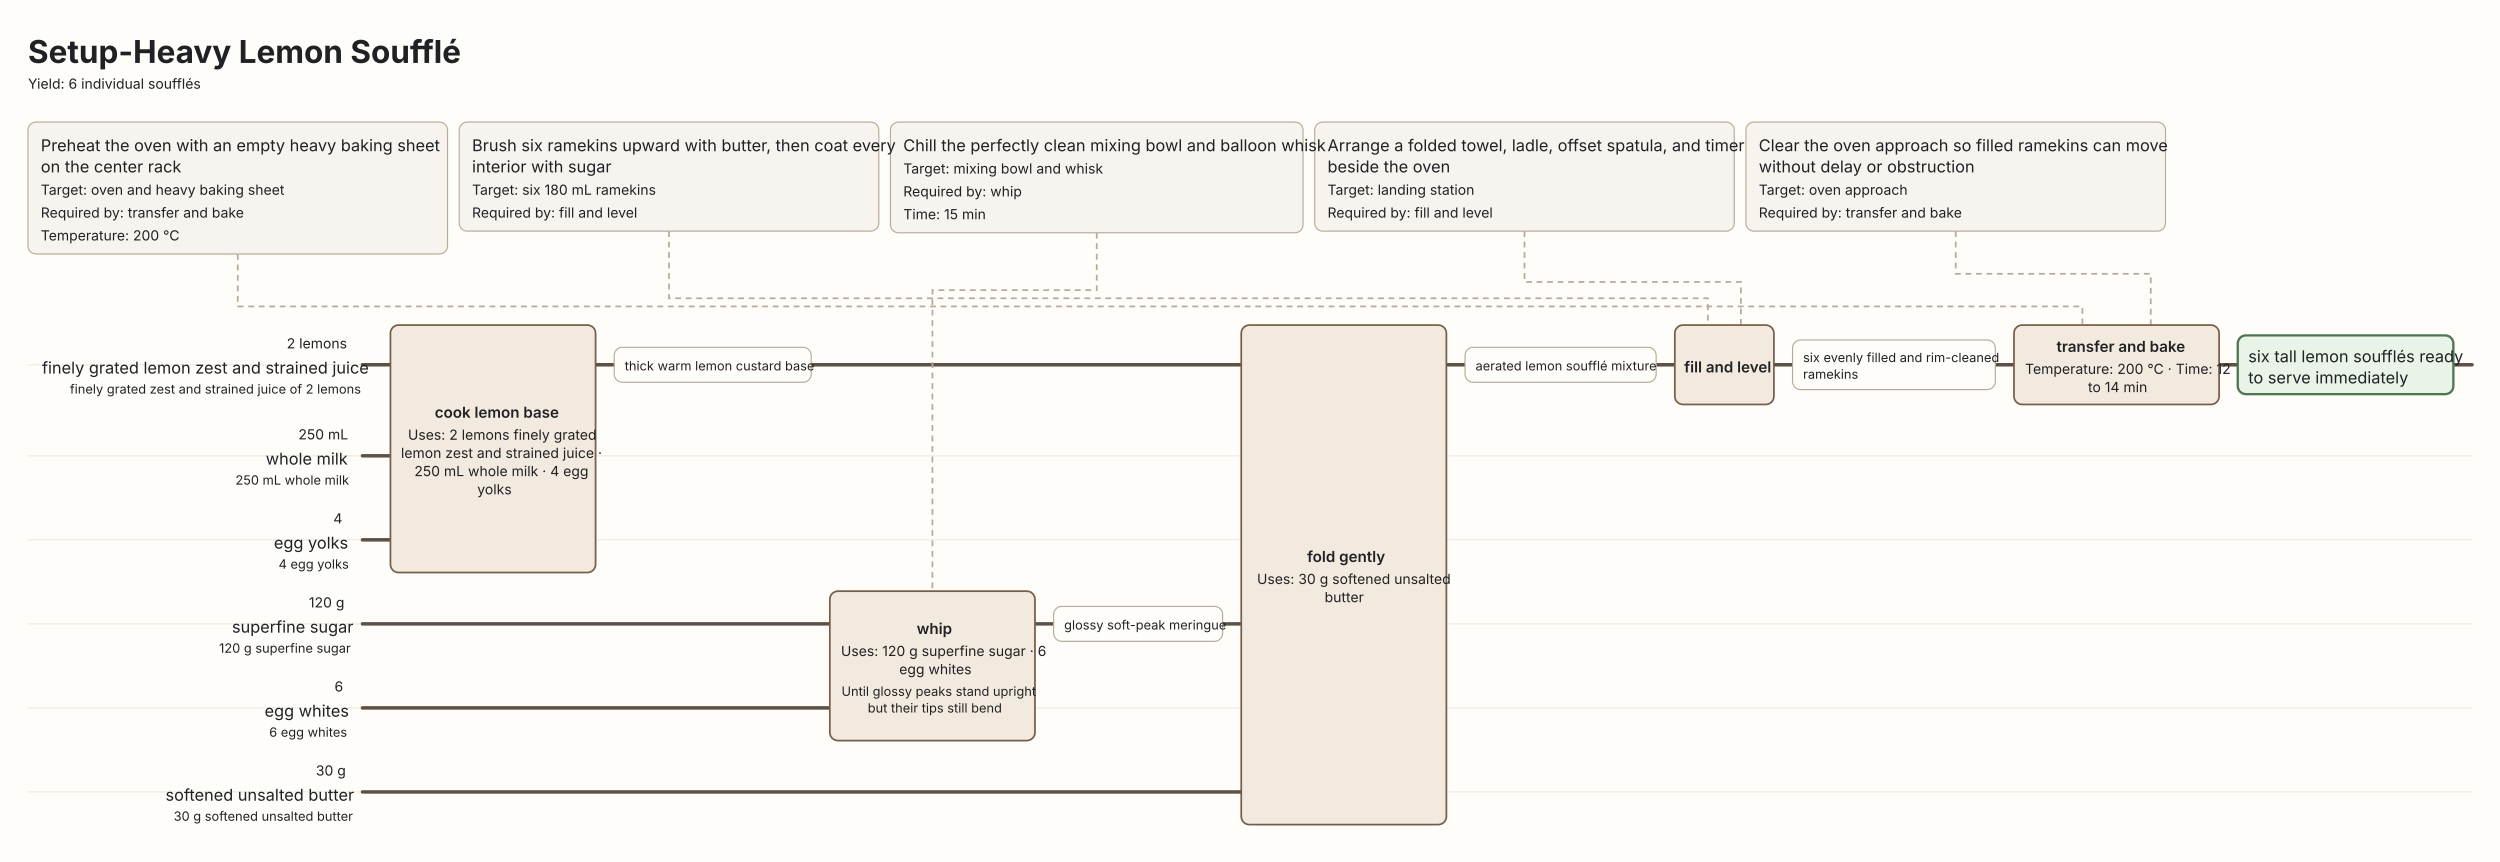
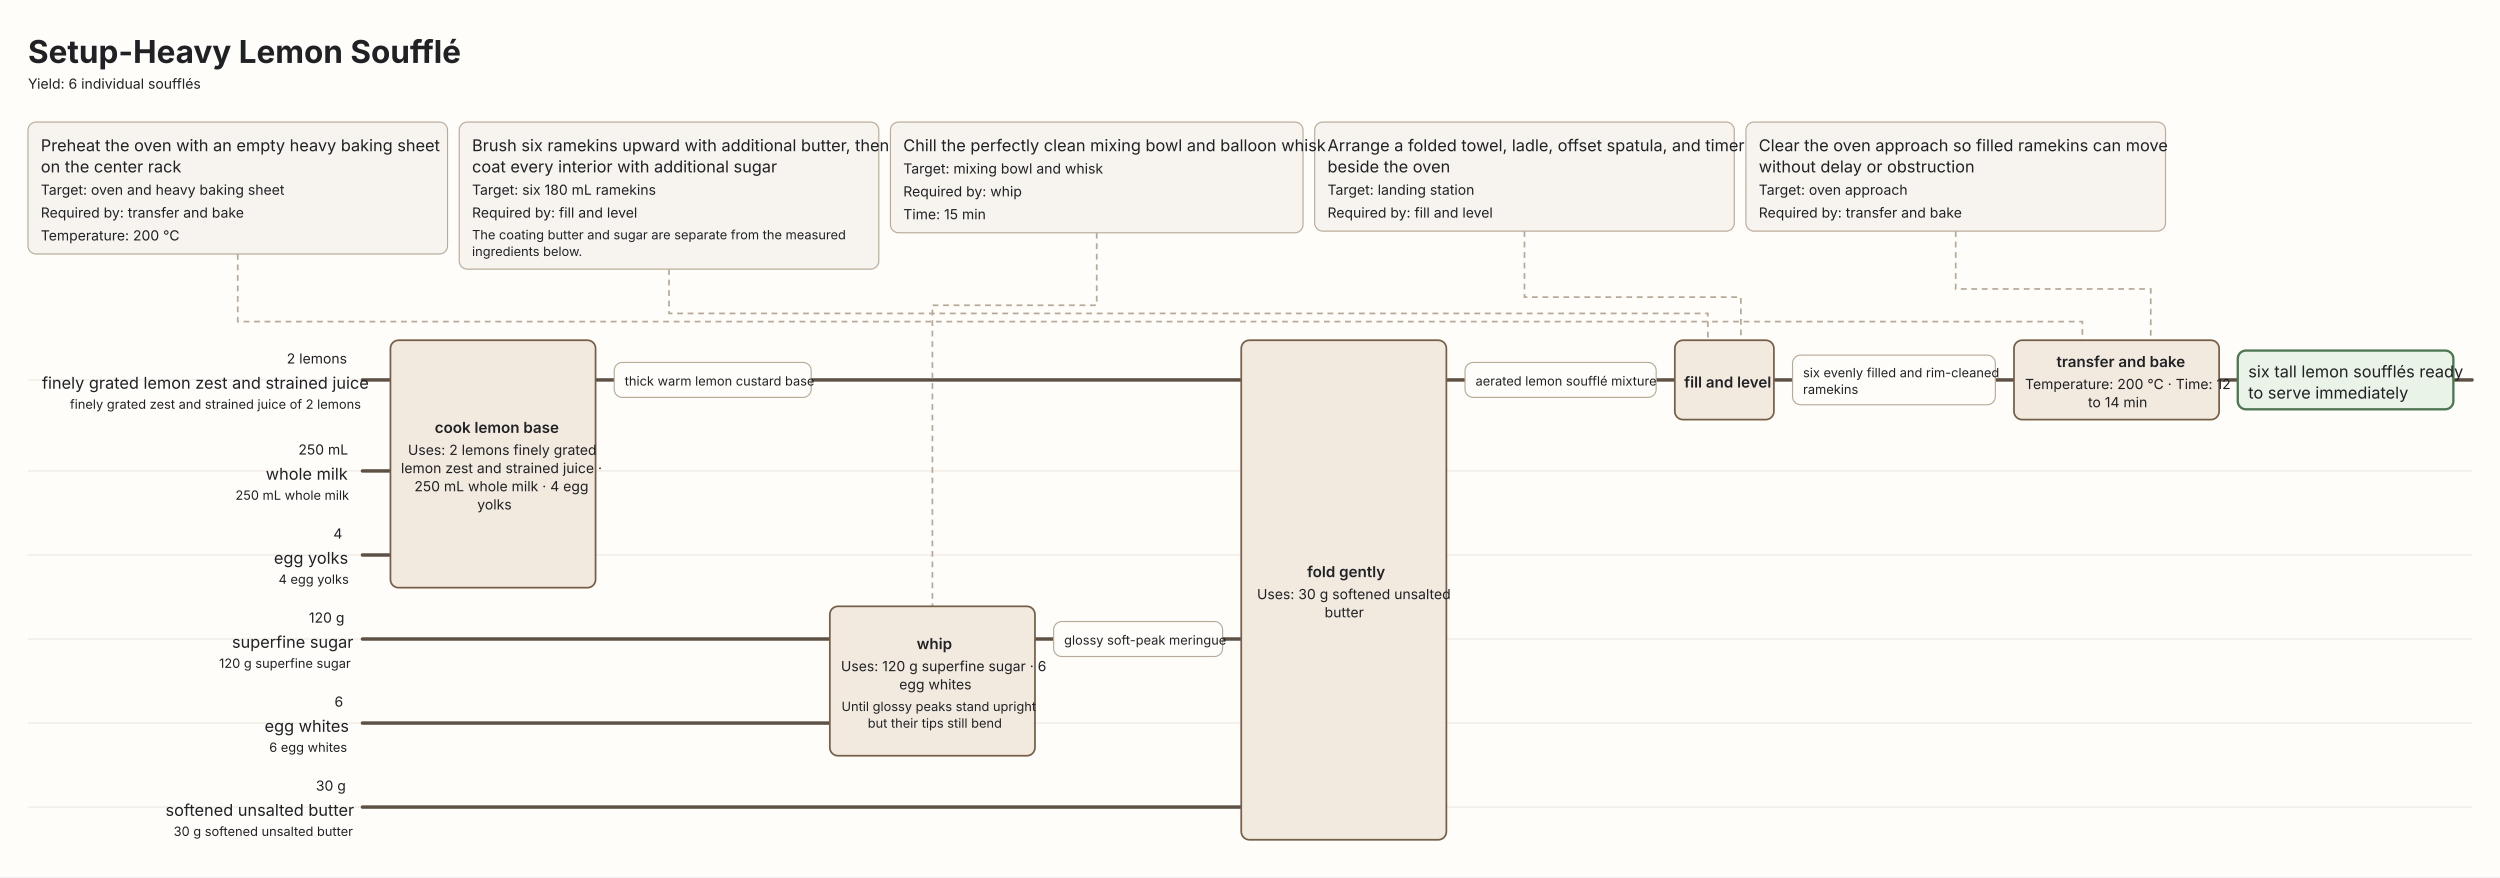
- <svg xmlns="http://www.w3.org/2000/svg" width="2145" height="739.526" viewBox="0 0 2145 739.526" role="img" aria-labelledby="rf-1e77c1ed1fc1-title rf-1e77c1ed1fc1-description" data-recipeflow-layout="recipeflow.tabular-layout/v1" data-recipeflow-notation="flow">
+ <svg xmlns="http://www.w3.org/2000/svg" width="2145" height="752.526" viewBox="0 0 2145 752.526" role="img" aria-labelledby="rf-30af46ddf4d4-title rf-30af46ddf4d4-description" data-recipeflow-layout="recipeflow.tabular-layout/v1" data-recipeflow-notation="flow">
  <style>text{font-family:Inter,"Segoe UI",Arial,"DejaVu Sans",sans-serif;fill:#202124}.guide{fill:none;stroke:#eee8df;stroke-width:1}.flow{fill:none;stroke:#5d5146;stroke-width:3;stroke-linecap:round;stroke-linejoin:round}.setup-dependency{fill:none;stroke:#b8aa99;stroke-width:1.5;stroke-dasharray:5 4}.op{fill:#f2eadf;stroke:#765f48;stroke-width:1.5}.setup{fill:#f7f4ef;stroke:#b8aa99;stroke-width:1}.material-label{fill:#fffdf9;stroke:#b8aa99;stroke-width:1}.final-output{fill:#e9f3e8;stroke:#4e7652;stroke-width:2}.grid-line{fill:none;stroke:#4f914d;stroke-width:1}.segment-link{fill:none;stroke:#36713a;stroke-width:1.5;stroke-dasharray:4 3}.grid-ingredient{fill:#fbfaf2;stroke:#4f914d;stroke-width:1}.grid-operation{fill:#fbfaf2;stroke:#4f914d;stroke-width:1.5}.grid-setup{fill:#fbfaf2;stroke:#4f914d;stroke-width:1.5}.grid-final{fill:#e9f3e8;stroke:#4f914d;stroke-width:1.5}.ingredient,.title{fill:none;stroke:none}@media print{.canvas{fill:#fff}.guide{stroke:#ddd}}</style>
-   <rect class="canvas" x="0" y="0" width="2145" height="739.526" fill="#fffdf9" />
-   <polyline id="path:guide:0" class="guide" points="24,312.976 2121,312.976" vector-effect="non-scaling-stroke" data-kind="guide" />
-   <polyline id="path:guide:1" class="guide" points="24,391.076 2121,391.076" vector-effect="non-scaling-stroke" data-kind="guide" />
-   <polyline id="path:guide:2" class="guide" points="24,463.176 2121,463.176" vector-effect="non-scaling-stroke" data-kind="guide" />
-   <polyline id="path:guide:3" class="guide" points="24,535.276 2121,535.276" vector-effect="non-scaling-stroke" data-kind="guide" />
-   <polyline id="path:guide:4" class="guide" points="24,607.376 2121,607.376" vector-effect="non-scaling-stroke" data-kind="guide" />
-   <polyline id="path:guide:5" class="guide" points="24,679.476 2121,679.476" vector-effect="non-scaling-stroke" data-kind="guide" />
-   <polyline id="path:material:butter" class="flow" points="311,679.476 1065,679.476" vector-effect="non-scaling-stroke" data-kind="material" />
-   <polyline id="path:material:filled-ramekins" class="flow" points="1522,312.976 1728,312.976" vector-effect="non-scaling-stroke" data-kind="material" />
-   <polyline id="path:material:lemon" class="flow" points="311,312.976 335,312.976" vector-effect="non-scaling-stroke" data-kind="material" />
-   <polyline id="path:material:lemon-base" class="flow" points="511,312.976 1065,312.976" vector-effect="non-scaling-stroke" data-kind="material" />
-   <polyline id="path:material:meringue" class="flow" points="888,535.276 1065,535.276" vector-effect="non-scaling-stroke" data-kind="material" />
-   <polyline id="path:material:milk" class="flow" points="311,391.076 335,391.076" vector-effect="non-scaling-stroke" data-kind="material" />
-   <polyline id="path:material:souffle-mixture" class="flow" points="1241,312.976 1437,312.976" vector-effect="non-scaling-stroke" data-kind="material" />
-   <polyline id="path:material:souffles" class="flow" points="1904,312.976 2121,312.976" vector-effect="non-scaling-stroke" data-kind="material" />
-   <polyline id="path:material:sugar" class="flow" points="311,535.276 712,535.276" vector-effect="non-scaling-stroke" data-kind="material" />
-   <polyline id="path:material:whites" class="flow" points="311,607.376 712,607.376" vector-effect="non-scaling-stroke" data-kind="material" />
-   <polyline id="path:material:yolks" class="flow" points="311,463.176 335,463.176" vector-effect="non-scaling-stroke" data-kind="material" />
-   <polyline id="path:setup:op:preheat:op:bake" class="setup-dependency" points="204,217.926 204,262.926 1786.667,262.926 1786.667,278.926" vector-effect="non-scaling-stroke" data-kind="setup-dependency" />
-   <polyline id="path:setup:op:prepare-ramekins:op:portion" class="setup-dependency" points="574,198.326 574,255.926 1465.333,255.926 1465.333,278.926" vector-effect="non-scaling-stroke" data-kind="setup-dependency" />
-   <polyline id="path:setup:op:chill-bowl:op:whip-whites" class="setup-dependency" points="941,199.726 941,248.926 800,248.926 800,507.226" vector-effect="non-scaling-stroke" data-kind="setup-dependency" />
-   <polyline id="path:setup:op:organize-station:op:portion" class="setup-dependency" points="1308,198.326 1308,241.926 1493.667,241.926 1493.667,278.926" vector-effect="non-scaling-stroke" data-kind="setup-dependency" />
-   <polyline id="path:setup:op:clear-door:op:bake" class="setup-dependency" points="1678,198.326 1678,234.926 1845.333,234.926 1845.333,278.926" vector-effect="non-scaling-stroke" data-kind="setup-dependency" />
+   <rect class="canvas" x="0" y="0" width="2145" height="752.526" fill="#fffdf9" />
+   <polyline id="path:guide:0" class="guide" points="24,325.976 2121,325.976" vector-effect="non-scaling-stroke" data-kind="guide" />
+   <polyline id="path:guide:1" class="guide" points="24,404.076 2121,404.076" vector-effect="non-scaling-stroke" data-kind="guide" />
+   <polyline id="path:guide:2" class="guide" points="24,476.176 2121,476.176" vector-effect="non-scaling-stroke" data-kind="guide" />
+   <polyline id="path:guide:3" class="guide" points="24,548.276 2121,548.276" vector-effect="non-scaling-stroke" data-kind="guide" />
+   <polyline id="path:guide:4" class="guide" points="24,620.376 2121,620.376" vector-effect="non-scaling-stroke" data-kind="guide" />
+   <polyline id="path:guide:5" class="guide" points="24,692.476 2121,692.476" vector-effect="non-scaling-stroke" data-kind="guide" />
+   <polyline id="path:material:butter" class="flow" points="311,692.476 1065,692.476" vector-effect="non-scaling-stroke" data-kind="material" />
+   <polyline id="path:material:filled-ramekins" class="flow" points="1522,325.976 1728,325.976" vector-effect="non-scaling-stroke" data-kind="material" />
+   <polyline id="path:material:lemon" class="flow" points="311,325.976 335,325.976" vector-effect="non-scaling-stroke" data-kind="material" />
+   <polyline id="path:material:lemon-base" class="flow" points="511,325.976 1065,325.976" vector-effect="non-scaling-stroke" data-kind="material" />
+   <polyline id="path:material:meringue" class="flow" points="888,548.276 1065,548.276" vector-effect="non-scaling-stroke" data-kind="material" />
+   <polyline id="path:material:milk" class="flow" points="311,404.076 335,404.076" vector-effect="non-scaling-stroke" data-kind="material" />
+   <polyline id="path:material:souffle-mixture" class="flow" points="1241,325.976 1437,325.976" vector-effect="non-scaling-stroke" data-kind="material" />
+   <polyline id="path:material:souffles" class="flow" points="1904,325.976 2121,325.976" vector-effect="non-scaling-stroke" data-kind="material" />
+   <polyline id="path:material:sugar" class="flow" points="311,548.276 712,548.276" vector-effect="non-scaling-stroke" data-kind="material" />
+   <polyline id="path:material:whites" class="flow" points="311,620.376 712,620.376" vector-effect="non-scaling-stroke" data-kind="material" />
+   <polyline id="path:material:yolks" class="flow" points="311,476.176 335,476.176" vector-effect="non-scaling-stroke" data-kind="material" />
+   <polyline id="path:setup:op:preheat:op:bake" class="setup-dependency" points="204,217.926 204,275.926 1786.667,275.926 1786.667,291.926" vector-effect="non-scaling-stroke" data-kind="setup-dependency" />
+   <polyline id="path:setup:op:prepare-ramekins:op:portion" class="setup-dependency" points="574,230.926 574,268.926 1465.333,268.926 1465.333,291.926" vector-effect="non-scaling-stroke" data-kind="setup-dependency" />
+   <polyline id="path:setup:op:chill-bowl:op:whip-whites" class="setup-dependency" points="941,199.726 941,261.926 800,261.926 800,520.226" vector-effect="non-scaling-stroke" data-kind="setup-dependency" />
+   <polyline id="path:setup:op:organize-station:op:portion" class="setup-dependency" points="1308,198.326 1308,254.926 1493.667,254.926 1493.667,291.926" vector-effect="non-scaling-stroke" data-kind="setup-dependency" />
+   <polyline id="path:setup:op:clear-door:op:bake" class="setup-dependency" points="1678,198.326 1678,247.926 1845.333,247.926 1845.333,291.926" vector-effect="non-scaling-stroke" data-kind="setup-dependency" />
  <rect id="box:title" class="title" x="24" y="24" width="2097" height="54.726" rx="7" vector-effect="non-scaling-stroke" />
  <rect id="box:setup:op:preheat" class="setup" x="24" y="104.726" width="360" height="113.2" rx="7" vector-effect="non-scaling-stroke" />
-   <rect id="box:setup:op:prepare-ramekins" class="setup" x="394" y="104.726" width="360" height="93.6" rx="7" vector-effect="non-scaling-stroke" />
+   <rect id="box:setup:op:prepare-ramekins" class="setup" x="394" y="104.726" width="360" height="126.2" rx="7" vector-effect="non-scaling-stroke" />
  <rect id="box:setup:op:chill-bowl" class="setup" x="764" y="104.726" width="354" height="95" rx="7" vector-effect="non-scaling-stroke" />
  <rect id="box:setup:op:organize-station" class="setup" x="1128" y="104.726" width="360" height="93.6" rx="7" vector-effect="non-scaling-stroke" />
  <rect id="box:setup:op:clear-door" class="setup" x="1498" y="104.726" width="360" height="93.6" rx="7" vector-effect="non-scaling-stroke" />
-   <rect id="box:ingredient:butter" class="ingredient" x="24" y="646.426" width="277" height="66.1" rx="7" vector-effect="non-scaling-stroke" />
-   <rect id="box:material:filled-ramekins" class="material-label" x="1538" y="291.676" width="174" height="42.6" rx="7" vector-effect="non-scaling-stroke" />
-   <rect id="box:ingredient:lemon" class="ingredient" x="24" y="279.926" width="277" height="66.1" rx="7" vector-effect="non-scaling-stroke" />
-   <rect id="box:material:lemon-base" class="material-label" x="527" y="297.976" width="169" height="30" rx="7" vector-effect="non-scaling-stroke" />
-   <rect id="box:material:meringue" class="material-label" x="904" y="520.276" width="145" height="30" rx="7" vector-effect="non-scaling-stroke" />
-   <rect id="box:ingredient:milk" class="ingredient" x="24" y="358.026" width="277" height="66.1" rx="7" vector-effect="non-scaling-stroke" />
-   <rect id="box:material:souffle-mixture" class="material-label" x="1257" y="297.976" width="164" height="30" rx="7" vector-effect="non-scaling-stroke" />
-   <rect id="box:material:souffles" class="final-output" x="1920" y="287.776" width="185" height="50.4" rx="7" vector-effect="non-scaling-stroke" />
-   <rect id="box:ingredient:sugar" class="ingredient" x="24" y="502.226" width="277" height="66.1" rx="7" vector-effect="non-scaling-stroke" />
-   <rect id="box:ingredient:whites" class="ingredient" x="24" y="574.326" width="277" height="66.1" rx="7" vector-effect="non-scaling-stroke" />
-   <rect id="box:ingredient:yolks" class="ingredient" x="24" y="430.126" width="277" height="66.1" rx="7" vector-effect="non-scaling-stroke" />
-   <rect id="box:operation:op:make-base" class="op" x="335" y="278.926" width="176" height="212.3" rx="7" vector-effect="non-scaling-stroke" />
-   <rect id="box:operation:op:whip-whites" class="op" x="712" y="507.226" width="176" height="128.2" rx="7" vector-effect="non-scaling-stroke" />
-   <rect id="box:operation:op:fold" class="op" x="1065" y="278.926" width="176" height="428.6" rx="7" vector-effect="non-scaling-stroke" />
-   <rect id="box:operation:op:portion" class="op" x="1437" y="278.926" width="85" height="68.1" rx="7" vector-effect="non-scaling-stroke" />
-   <rect id="box:operation:op:bake" class="op" x="1728" y="278.926" width="176" height="68.1" rx="7" vector-effect="non-scaling-stroke" />
+   <rect id="box:ingredient:butter" class="ingredient" x="24" y="659.426" width="277" height="66.1" rx="7" vector-effect="non-scaling-stroke" />
+   <rect id="box:material:filled-ramekins" class="material-label" x="1538" y="304.676" width="174" height="42.6" rx="7" vector-effect="non-scaling-stroke" />
+   <rect id="box:ingredient:lemon" class="ingredient" x="24" y="292.926" width="277" height="66.1" rx="7" vector-effect="non-scaling-stroke" />
+   <rect id="box:material:lemon-base" class="material-label" x="527" y="310.976" width="169" height="30" rx="7" vector-effect="non-scaling-stroke" />
+   <rect id="box:material:meringue" class="material-label" x="904" y="533.276" width="145" height="30" rx="7" vector-effect="non-scaling-stroke" />
+   <rect id="box:ingredient:milk" class="ingredient" x="24" y="371.026" width="277" height="66.1" rx="7" vector-effect="non-scaling-stroke" />
+   <rect id="box:material:souffle-mixture" class="material-label" x="1257" y="310.976" width="164" height="30" rx="7" vector-effect="non-scaling-stroke" />
+   <rect id="box:material:souffles" class="final-output" x="1920" y="300.776" width="185" height="50.4" rx="7" vector-effect="non-scaling-stroke" />
+   <rect id="box:ingredient:sugar" class="ingredient" x="24" y="515.226" width="277" height="66.1" rx="7" vector-effect="non-scaling-stroke" />
+   <rect id="box:ingredient:whites" class="ingredient" x="24" y="587.326" width="277" height="66.1" rx="7" vector-effect="non-scaling-stroke" />
+   <rect id="box:ingredient:yolks" class="ingredient" x="24" y="443.126" width="277" height="66.1" rx="7" vector-effect="non-scaling-stroke" />
+   <rect id="box:operation:op:make-base" class="op" x="335" y="291.926" width="176" height="212.3" rx="7" vector-effect="non-scaling-stroke" />
+   <rect id="box:operation:op:whip-whites" class="op" x="712" y="520.226" width="176" height="128.2" rx="7" vector-effect="non-scaling-stroke" />
+   <rect id="box:operation:op:fold" class="op" x="1065" y="291.926" width="176" height="428.6" rx="7" vector-effect="non-scaling-stroke" />
+   <rect id="box:operation:op:portion" class="op" x="1437" y="291.926" width="85" height="68.1" rx="7" vector-effect="non-scaling-stroke" />
+   <rect id="box:operation:op:bake" class="op" x="1728" y="291.926" width="176" height="68.1" rx="7" vector-effect="non-scaling-stroke" />
  <text id="text:title" data-role="title" font-size="27.02" font-weight="700" fill="#202124" xml:space="preserve" aria-label="Setup-Heavy Lemon Soufflé">
    <tspan x="24" dy="0" y="54">Setup-Heavy Lemon Soufflé</tspan>
  </text>
  <text id="text:yield" data-role="recipe-yield" font-size="12" font-weight="400" fill="#66615c" xml:space="preserve" aria-label="Yield: 6 individual soufflés">
    <tspan x="24" dy="0" y="76.126">Yield: 6 individual soufflés</tspan>
  </text>
  <text id="text:setup:op:preheat:label" data-role="setup-label" font-size="14" font-weight="400" fill="#202124" xml:space="preserve" aria-label="Preheat the oven with an empty heavy baking sheet on the center rack">
    <tspan x="35" dy="0" y="129.726">Preheat the oven with an empty heavy baking sheet</tspan>
    <tspan x="35" dy="0" y="147.926">on the center rack</tspan>
  </text>
  <text id="text:setup:op:preheat:target" data-role="setup-target" font-size="12" font-weight="400" fill="#66615c" xml:space="preserve" aria-label="Target: oven and heavy baking sheet">
    <tspan x="35" dy="0" y="167.126">Target: oven and heavy baking sheet</tspan>
  </text>
  <text id="text:setup:op:preheat:required-by" data-role="setup-required-by" font-size="12" font-weight="400" fill="#66615c" xml:space="preserve" aria-label="Required by: transfer and bake">
    <tspan x="35" dy="0" y="186.726">Required by: transfer and bake</tspan>
  </text>
  <text id="text:setup:op:preheat:detail" data-role="setup-detail" font-size="12" font-weight="400" fill="#66615c" xml:space="preserve" aria-label="Temperature: 200 °C">
    <tspan x="35" dy="0" y="206.326">Temperature: 200 °C</tspan>
  </text>
-   <text id="text:setup:op:prepare-ramekins:label" data-role="setup-label" font-size="14" font-weight="400" fill="#202124" xml:space="preserve" aria-label="Brush six ramekins upward with butter, then coat every interior with sugar">
-     <tspan x="405" dy="0" y="129.726">Brush six ramekins upward with butter, then coat every</tspan>
-     <tspan x="405" dy="0" y="147.926">interior with sugar</tspan>
+   <text id="text:setup:op:prepare-ramekins:label" data-role="setup-label" font-size="14" font-weight="400" fill="#202124" xml:space="preserve" aria-label="Brush six ramekins upward with additional butter, then coat every interior with additional sugar">
+     <tspan x="405" dy="0" y="129.726">Brush six ramekins upward with additional butter, then</tspan>
+     <tspan x="405" dy="0" y="147.926">coat every interior with additional sugar</tspan>
  </text>
  <text id="text:setup:op:prepare-ramekins:target" data-role="setup-target" font-size="12" font-weight="400" fill="#66615c" xml:space="preserve" aria-label="Target: six 180 mL ramekins">
    <tspan x="405" dy="0" y="167.126">Target: six 180 mL ramekins</tspan>
  </text>
  <text id="text:setup:op:prepare-ramekins:required-by" data-role="setup-required-by" font-size="12" font-weight="400" fill="#66615c" xml:space="preserve" aria-label="Required by: fill and level">
    <tspan x="405" dy="0" y="186.726">Required by: fill and level</tspan>
+   </text>
+   <text id="text:setup:op:prepare-ramekins:note:0" data-role="setup-note" font-size="11" font-weight="400" fill="#66615c" xml:space="preserve" aria-label="The coating butter and sugar are separate from the measured ingredients below.">
+     <tspan x="405" dy="0" y="205.326">The coating butter and sugar are separate from the measured</tspan>
+     <tspan x="405" dy="0" y="219.626">ingredients below.</tspan>
  </text>
  <text id="text:setup:op:chill-bowl:label" data-role="setup-label" font-size="14" font-weight="400" fill="#202124" xml:space="preserve" aria-label="Chill the perfectly clean mixing bowl and balloon whisk">
    <tspan x="775" dy="0" y="129.726">Chill the perfectly clean mixing bowl and balloon whisk</tspan>
  </text>
  <text id="text:setup:op:chill-bowl:target" data-role="setup-target" font-size="12" font-weight="400" fill="#66615c" xml:space="preserve" aria-label="Target: mixing bowl and whisk">
    <tspan x="775" dy="0" y="148.926">Target: mixing bowl and whisk</tspan>
  </text>
  <text id="text:setup:op:chill-bowl:required-by" data-role="setup-required-by" font-size="12" font-weight="400" fill="#66615c" xml:space="preserve" aria-label="Required by: whip">
    <tspan x="775" dy="0" y="168.526">Required by: whip</tspan>
  </text>
  <text id="text:setup:op:chill-bowl:detail" data-role="setup-detail" font-size="12" font-weight="400" fill="#66615c" xml:space="preserve" aria-label="Time: 15 min">
    <tspan x="775" dy="0" y="188.126">Time: 15 min</tspan>
  </text>
  <text id="text:setup:op:organize-station:label" data-role="setup-label" font-size="14" font-weight="400" fill="#202124" xml:space="preserve" aria-label="Arrange a folded towel, ladle, offset spatula, and timer beside the oven">
    <tspan x="1139" dy="0" y="129.726">Arrange a folded towel, ladle, offset spatula, and timer</tspan>
    <tspan x="1139" dy="0" y="147.926">beside the oven</tspan>
  </text>
  <text id="text:setup:op:organize-station:target" data-role="setup-target" font-size="12" font-weight="400" fill="#66615c" xml:space="preserve" aria-label="Target: landing station">
    <tspan x="1139" dy="0" y="167.126">Target: landing station</tspan>
  </text>
  <text id="text:setup:op:organize-station:required-by" data-role="setup-required-by" font-size="12" font-weight="400" fill="#66615c" xml:space="preserve" aria-label="Required by: fill and level">
    <tspan x="1139" dy="0" y="186.726">Required by: fill and level</tspan>
  </text>
  <text id="text:setup:op:clear-door:label" data-role="setup-label" font-size="14" font-weight="400" fill="#202124" xml:space="preserve" aria-label="Clear the oven approach so filled ramekins can move without delay or obstruction">
    <tspan x="1509" dy="0" y="129.726">Clear the oven approach so filled ramekins can move</tspan>
    <tspan x="1509" dy="0" y="147.926">without delay or obstruction</tspan>
  </text>
  <text id="text:setup:op:clear-door:target" data-role="setup-target" font-size="12" font-weight="400" fill="#66615c" xml:space="preserve" aria-label="Target: oven approach">
    <tspan x="1509" dy="0" y="167.126">Target: oven approach</tspan>
  </text>
  <text id="text:setup:op:clear-door:required-by" data-role="setup-required-by" font-size="12" font-weight="400" fill="#66615c" xml:space="preserve" aria-label="Required by: transfer and bake">
    <tspan x="1509" dy="0" y="186.726">Required by: transfer and bake</tspan>
  </text>
  <text id="text:ingredient:butter:quantity" data-role="ingredient-quantity" font-size="12" font-weight="400" fill="#66615c" xml:space="preserve" aria-label="30 g">
-     <tspan x="271" dy="0" y="665.426">30 g</tspan>
+     <tspan x="271" dy="0" y="678.426">30 g</tspan>
  </text>
  <text id="text:ingredient:butter:label" data-role="ingredient-label" font-size="14" font-weight="400" fill="#202124" xml:space="preserve" aria-label="softened unsalted butter">
-     <tspan x="142" dy="0" y="687.026">softened unsalted butter</tspan>
+     <tspan x="142" dy="0" y="700.026">softened unsalted butter</tspan>
  </text>
  <text id="text:ingredient:butter:source" data-role="ingredient-source" font-size="11" font-weight="400" fill="#66615c" xml:space="preserve" aria-label="30 g softened unsalted butter">
-     <tspan x="149" dy="0" y="704.226">30 g softened unsalted butter</tspan>
+     <tspan x="149" dy="0" y="717.226">30 g softened unsalted butter</tspan>
  </text>
  <text id="text:material:filled-ramekins" data-role="material-label" font-size="11" font-weight="400" fill="#66615c" xml:space="preserve" aria-label="six evenly filled and rim-cleaned ramekins">
-     <tspan x="1547" dy="0" y="310.676">six evenly filled and rim-cleaned</tspan>
-     <tspan x="1547" dy="0" y="324.976">ramekins</tspan>
+     <tspan x="1547" dy="0" y="323.676">six evenly filled and rim-cleaned</tspan>
+     <tspan x="1547" dy="0" y="337.976">ramekins</tspan>
  </text>
  <text id="text:ingredient:lemon:quantity" data-role="ingredient-quantity" font-size="12" font-weight="400" fill="#66615c" xml:space="preserve" aria-label="2 lemons">
-     <tspan x="246" dy="0" y="298.926">2 lemons</tspan>
+     <tspan x="246" dy="0" y="311.926">2 lemons</tspan>
  </text>
  <text id="text:ingredient:lemon:label" data-role="ingredient-label" font-size="14" font-weight="400" fill="#202124" xml:space="preserve" aria-label="finely grated lemon zest and strained juice">
-     <tspan x="36" dy="0" y="320.526">finely grated lemon zest and strained juice</tspan>
+     <tspan x="36" dy="0" y="333.526">finely grated lemon zest and strained juice</tspan>
  </text>
  <text id="text:ingredient:lemon:source" data-role="ingredient-source" font-size="11" font-weight="400" fill="#66615c" xml:space="preserve" aria-label="finely grated zest and strained juice of 2 lemons">
-     <tspan x="60" dy="0" y="337.726">finely grated zest and strained juice of 2 lemons</tspan>
+     <tspan x="60" dy="0" y="350.726">finely grated zest and strained juice of 2 lemons</tspan>
  </text>
  <text id="text:material:lemon-base" data-role="material-label" font-size="11" font-weight="400" fill="#66615c" xml:space="preserve" aria-label="thick warm lemon custard base">
-     <tspan x="536" dy="0" y="317.826">thick warm lemon custard base</tspan>
+     <tspan x="536" dy="0" y="330.826">thick warm lemon custard base</tspan>
  </text>
  <text id="text:material:meringue" data-role="material-label" font-size="11" font-weight="400" fill="#66615c" xml:space="preserve" aria-label="glossy soft-peak meringue">
-     <tspan x="913" dy="0" y="540.126">glossy soft-peak meringue</tspan>
+     <tspan x="913" dy="0" y="553.126">glossy soft-peak meringue</tspan>
  </text>
  <text id="text:ingredient:milk:quantity" data-role="ingredient-quantity" font-size="12" font-weight="400" fill="#66615c" xml:space="preserve" aria-label="250 mL">
-     <tspan x="256" dy="0" y="377.026">250 mL</tspan>
+     <tspan x="256" dy="0" y="390.026">250 mL</tspan>
  </text>
  <text id="text:ingredient:milk:label" data-role="ingredient-label" font-size="14" font-weight="400" fill="#202124" xml:space="preserve" aria-label="whole milk">
-     <tspan x="228" dy="0" y="398.626">whole milk</tspan>
+     <tspan x="228" dy="0" y="411.626">whole milk</tspan>
  </text>
  <text id="text:ingredient:milk:source" data-role="ingredient-source" font-size="11" font-weight="400" fill="#66615c" xml:space="preserve" aria-label="250 mL whole milk">
-     <tspan x="202" dy="0" y="415.826">250 mL whole milk</tspan>
+     <tspan x="202" dy="0" y="428.826">250 mL whole milk</tspan>
  </text>
  <text id="text:material:souffle-mixture" data-role="material-label" font-size="11" font-weight="400" fill="#66615c" xml:space="preserve" aria-label="aerated lemon soufflé mixture">
-     <tspan x="1266" dy="0" y="317.826">aerated lemon soufflé mixture</tspan>
+     <tspan x="1266" dy="0" y="330.826">aerated lemon soufflé mixture</tspan>
  </text>
  <text id="text:material:souffles" data-role="final-label" font-size="14" font-weight="400" fill="#202124" xml:space="preserve" aria-label="six tall lemon soufflés ready to serve immediately">
-     <tspan x="1929" dy="0" y="310.776">six tall lemon soufflés ready</tspan>
-     <tspan x="1929" dy="0" y="328.976">to serve immediately</tspan>
+     <tspan x="1929" dy="0" y="323.776">six tall lemon soufflés ready</tspan>
+     <tspan x="1929" dy="0" y="341.976">to serve immediately</tspan>
  </text>
  <text id="text:ingredient:sugar:quantity" data-role="ingredient-quantity" font-size="12" font-weight="400" fill="#66615c" xml:space="preserve" aria-label="120 g">
-     <tspan x="265" dy="0" y="521.226">120 g</tspan>
+     <tspan x="265" dy="0" y="534.226">120 g</tspan>
  </text>
  <text id="text:ingredient:sugar:label" data-role="ingredient-label" font-size="14" font-weight="400" fill="#202124" xml:space="preserve" aria-label="superfine sugar">
-     <tspan x="199" dy="0" y="542.826">superfine sugar</tspan>
+     <tspan x="199" dy="0" y="555.826">superfine sugar</tspan>
  </text>
  <text id="text:ingredient:sugar:source" data-role="ingredient-source" font-size="11" font-weight="400" fill="#66615c" xml:space="preserve" aria-label="120 g superfine sugar">
-     <tspan x="188" dy="0" y="560.026">120 g superfine sugar</tspan>
+     <tspan x="188" dy="0" y="573.026">120 g superfine sugar</tspan>
  </text>
  <text id="text:ingredient:whites:quantity" data-role="ingredient-quantity" font-size="12" font-weight="400" fill="#66615c" xml:space="preserve" aria-label="6">
-     <tspan x="287" dy="0" y="593.326">6</tspan>
+     <tspan x="287" dy="0" y="606.326">6</tspan>
  </text>
  <text id="text:ingredient:whites:label" data-role="ingredient-label" font-size="14" font-weight="400" fill="#202124" xml:space="preserve" aria-label="egg whites">
-     <tspan x="227" dy="0" y="614.926">egg whites</tspan>
+     <tspan x="227" dy="0" y="627.926">egg whites</tspan>
  </text>
  <text id="text:ingredient:whites:source" data-role="ingredient-source" font-size="11" font-weight="400" fill="#66615c" xml:space="preserve" aria-label="6 egg whites">
-     <tspan x="231" dy="0" y="632.126">6 egg whites</tspan>
+     <tspan x="231" dy="0" y="645.126">6 egg whites</tspan>
  </text>
  <text id="text:ingredient:yolks:quantity" data-role="ingredient-quantity" font-size="12" font-weight="400" fill="#66615c" xml:space="preserve" aria-label="4">
-     <tspan x="286" dy="0" y="449.126">4</tspan>
+     <tspan x="286" dy="0" y="462.126">4</tspan>
  </text>
  <text id="text:ingredient:yolks:label" data-role="ingredient-label" font-size="14" font-weight="400" fill="#202124" xml:space="preserve" aria-label="egg yolks">
-     <tspan x="235" dy="0" y="470.726">egg yolks</tspan>
+     <tspan x="235" dy="0" y="483.726">egg yolks</tspan>
  </text>
  <text id="text:ingredient:yolks:source" data-role="ingredient-source" font-size="11" font-weight="400" fill="#66615c" xml:space="preserve" aria-label="4 egg yolks">
-     <tspan x="239" dy="0" y="487.926">4 egg yolks</tspan>
+     <tspan x="239" dy="0" y="500.926">4 egg yolks</tspan>
  </text>
  <text id="text:operation:op:make-base:action" data-role="operation-action" font-size="13" font-weight="600" fill="#202124" xml:space="preserve" aria-label="cook lemon base">
-     <tspan x="373" dy="0" y="358.426">cook lemon base</tspan>
+     <tspan x="373" dy="0" y="371.426">cook lemon base</tspan>
  </text>
  <text id="text:operation:op:make-base:input-quantities" data-role="operation-input-quantity" font-size="12" font-weight="400" fill="#66615c" xml:space="preserve" aria-label="Uses: 2 lemons finely grated lemon zest and strained juice · 250 mL whole milk · 4 egg yolks">
-     <tspan x="350" dy="0" y="377.326">Uses: 2 lemons finely grated</tspan>
-     <tspan x="344" dy="0" y="392.926">lemon zest and strained juice ·</tspan>
-     <tspan x="355.5" dy="0" y="408.526">250 mL whole milk · 4 egg</tspan>
-     <tspan x="409.5" dy="0" y="424.126">yolks</tspan>
+     <tspan x="350" dy="0" y="390.326">Uses: 2 lemons finely grated</tspan>
+     <tspan x="344" dy="0" y="405.926">lemon zest and strained juice ·</tspan>
+     <tspan x="355.5" dy="0" y="421.526">250 mL whole milk · 4 egg</tspan>
+     <tspan x="409.5" dy="0" y="437.126">yolks</tspan>
  </text>
  <text id="text:operation:op:whip-whites:action" data-role="operation-action" font-size="13" font-weight="600" fill="#202124" xml:space="preserve" aria-label="whip">
-     <tspan x="786.5" dy="0" y="543.976">whip</tspan>
+     <tspan x="786.5" dy="0" y="556.976">whip</tspan>
  </text>
  <text id="text:operation:op:whip-whites:input-quantities" data-role="operation-input-quantity" font-size="12" font-weight="400" fill="#66615c" xml:space="preserve" aria-label="Uses: 120 g superfine sugar · 6 egg whites">
-     <tspan x="721.5" dy="0" y="562.876">Uses: 120 g superfine sugar · 6</tspan>
-     <tspan x="771.5" dy="0" y="578.476">egg whites</tspan>
+     <tspan x="721.5" dy="0" y="575.876">Uses: 120 g superfine sugar · 6</tspan>
+     <tspan x="771.5" dy="0" y="591.476">egg whites</tspan>
  </text>
  <text id="text:operation:op:whip-whites:until" data-role="operation-until" font-size="11" font-weight="400" fill="#66615c" xml:space="preserve" aria-label="Until glossy peaks stand upright but their tips still bend">
-     <tspan x="722" dy="0" y="597.076">Until glossy peaks stand upright</tspan>
-     <tspan x="744.5" dy="0" y="611.376">but their tips still bend</tspan>
+     <tspan x="722" dy="0" y="610.076">Until glossy peaks stand upright</tspan>
+     <tspan x="744.5" dy="0" y="624.376">but their tips still bend</tspan>
  </text>
  <text id="text:operation:op:fold:action" data-role="operation-action" font-size="13" font-weight="600" fill="#202124" xml:space="preserve" aria-label="fold gently">
-     <tspan x="1121.5" dy="0" y="482.176">fold gently</tspan>
+     <tspan x="1121.5" dy="0" y="495.176">fold gently</tspan>
  </text>
  <text id="text:operation:op:fold:input-quantities" data-role="operation-input-quantity" font-size="12" font-weight="400" fill="#66615c" xml:space="preserve" aria-label="Uses: 30 g softened unsalted butter">
-     <tspan x="1078.5" dy="0" y="501.076">Uses: 30 g softened unsalted</tspan>
-     <tspan x="1136.5" dy="0" y="516.676">butter</tspan>
+     <tspan x="1078.5" dy="0" y="514.076">Uses: 30 g softened unsalted</tspan>
+     <tspan x="1136.5" dy="0" y="529.676">butter</tspan>
  </text>
  <text id="text:operation:op:portion:action" data-role="operation-action" font-size="13" font-weight="600" fill="#202124" xml:space="preserve" aria-label="fill and level">
-     <tspan x="1445" dy="0" y="319.526">fill and level</tspan>
+     <tspan x="1445" dy="0" y="332.526">fill and level</tspan>
  </text>
  <text id="text:operation:op:bake:action" data-role="operation-action" font-size="13" font-weight="600" fill="#202124" xml:space="preserve" aria-label="transfer and bake">
-     <tspan x="1764.5" dy="0" y="301.926">transfer and bake</tspan>
+     <tspan x="1764.5" dy="0" y="314.926">transfer and bake</tspan>
  </text>
  <text id="text:operation:op:bake:detail" data-role="operation-detail" font-size="12" font-weight="400" fill="#66615c" xml:space="preserve" aria-label="Temperature: 200 °C · Time: 12 to 14 min">
-     <tspan x="1737.5" dy="0" y="320.826">Temperature: 200 °C · Time: 12</tspan>
-     <tspan x="1791.5" dy="0" y="336.426">to 14 min</tspan>
+     <tspan x="1737.5" dy="0" y="333.826">Temperature: 200 °C · Time: 12</tspan>
+     <tspan x="1791.5" dy="0" y="349.426">to 14 min</tspan>
  </text>
</svg>
